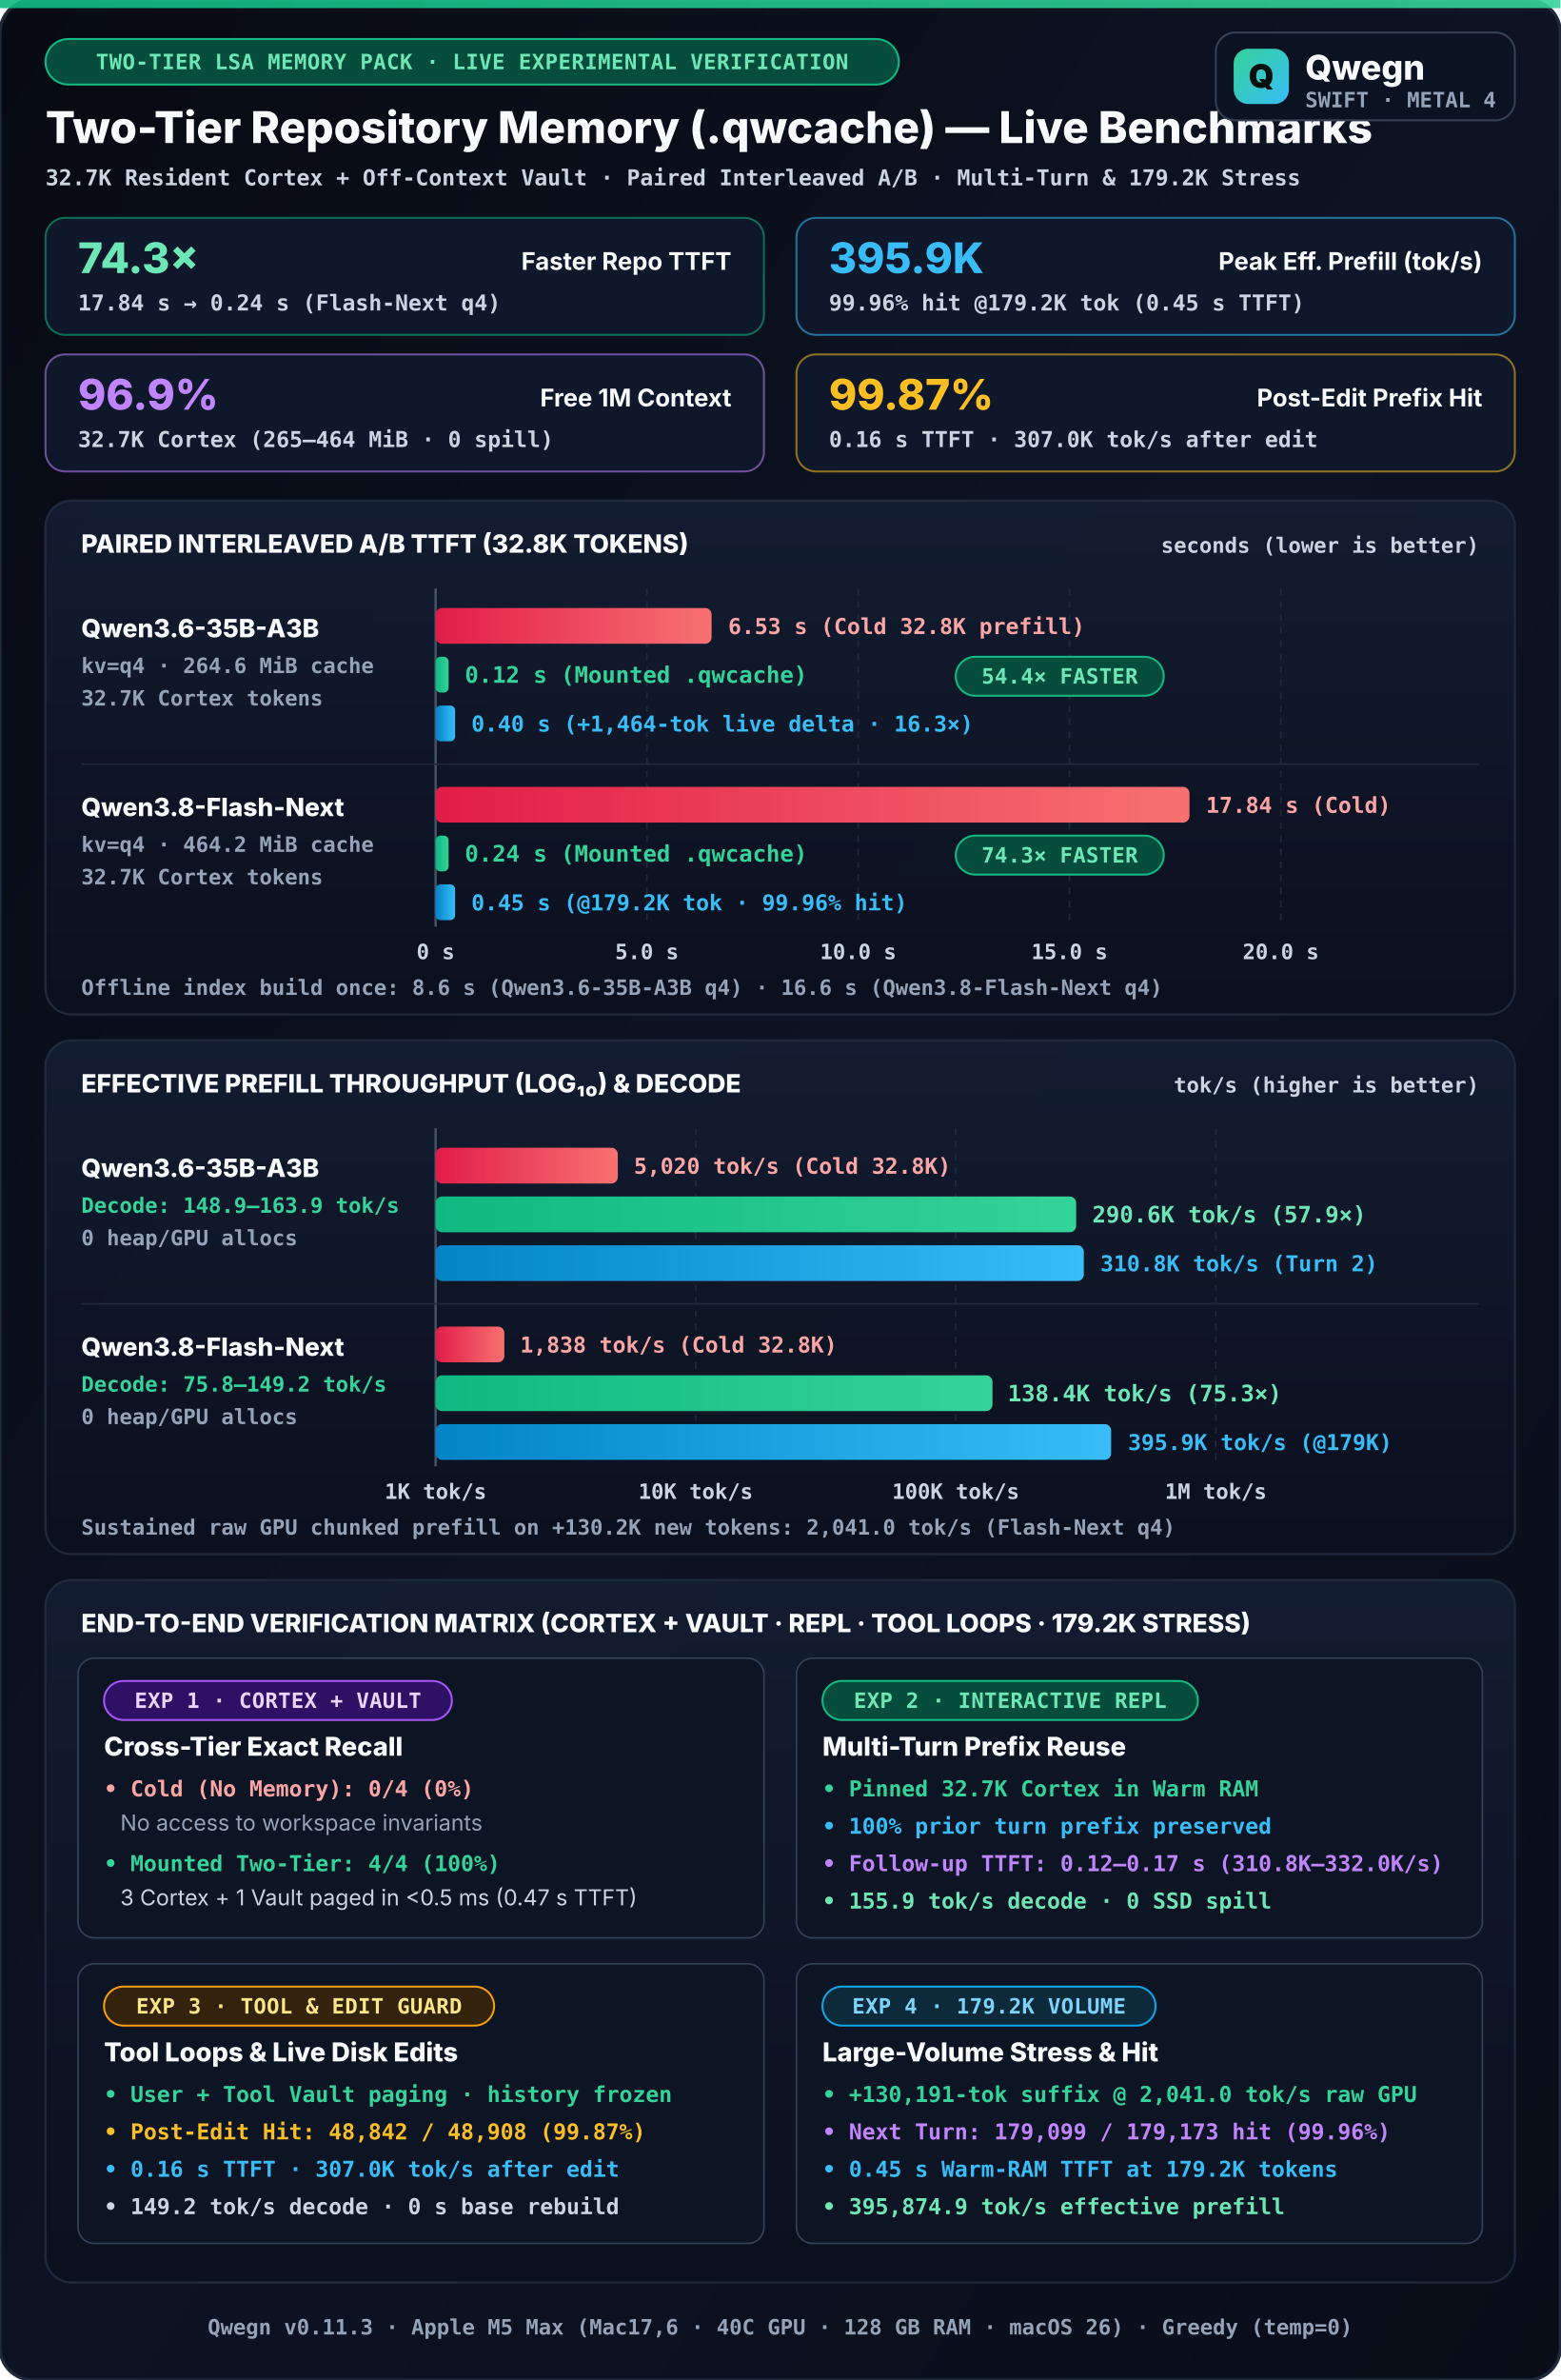
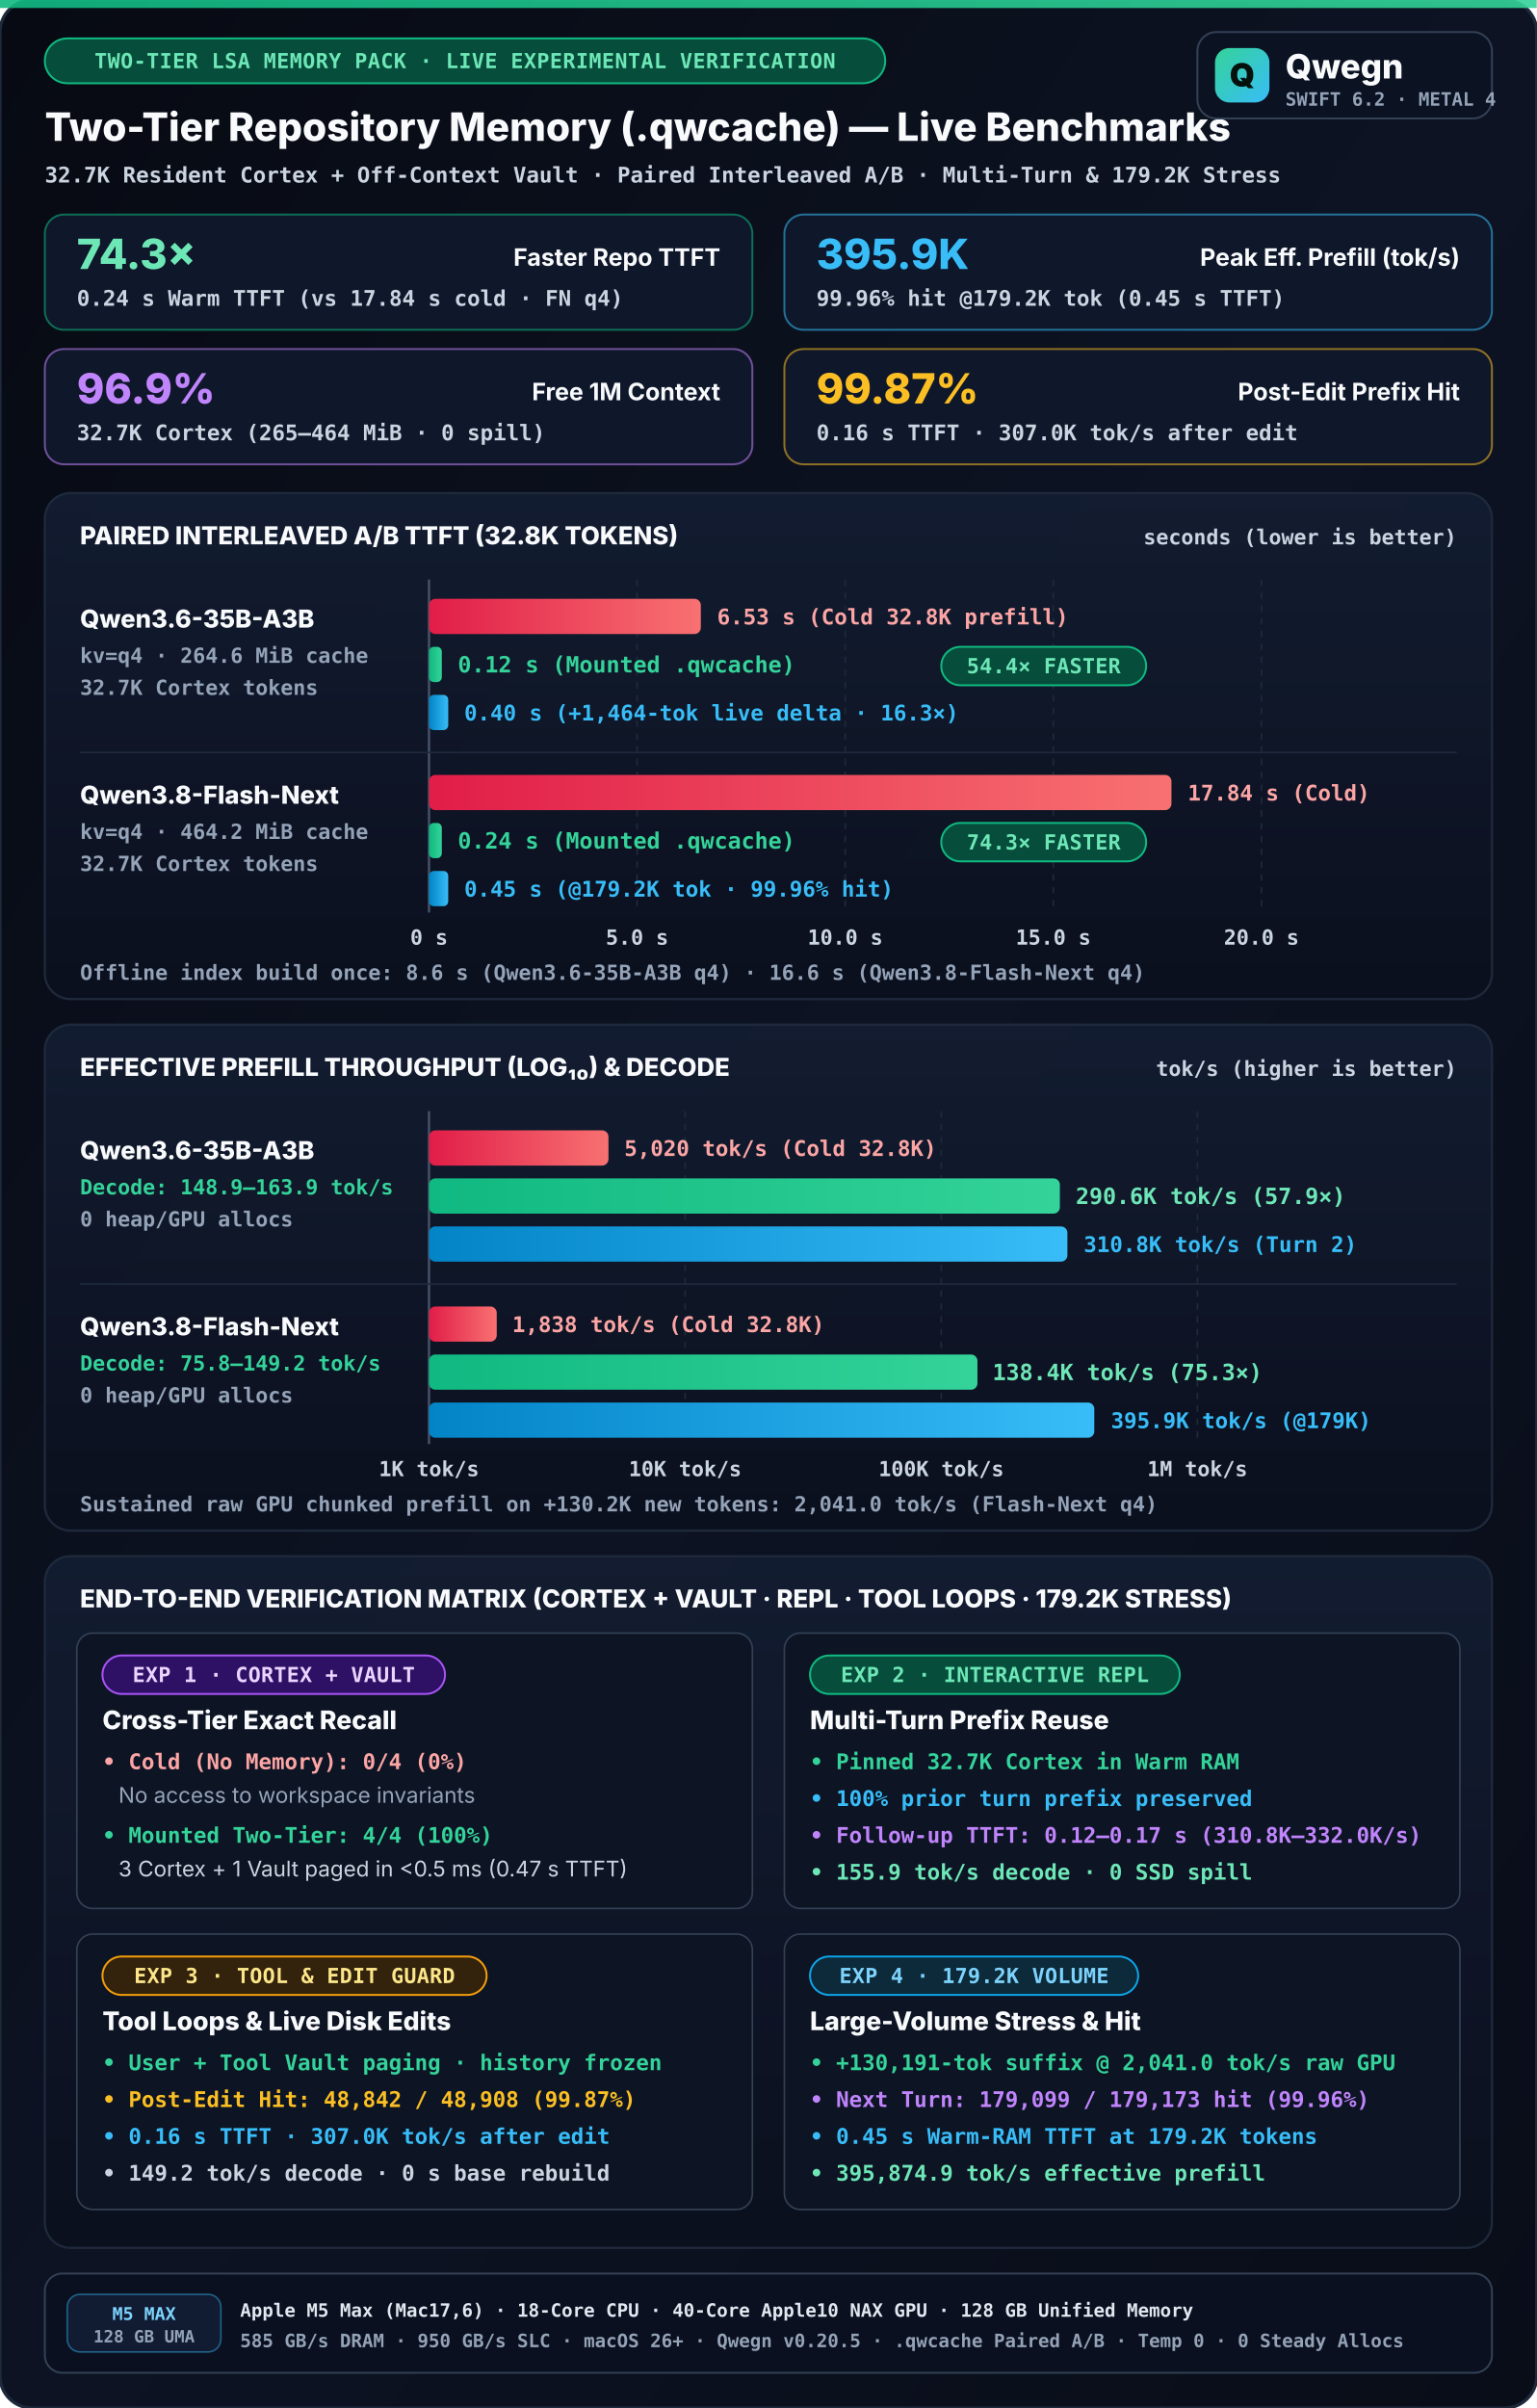
- <svg xmlns="http://www.w3.org/2000/svg" viewBox="0 0 960 1464" width="960" height="1464">
+ <svg xmlns="http://www.w3.org/2000/svg" viewBox="0 0 960 1504" width="960" height="1504">
  <defs>
    <linearGradient id="bg" x1="0" y1="0" x2="1" y2="1">
      <stop offset="0" stop-color="#070a12" />
      <stop offset="0.5" stop-color="#0d1323" />
      <stop offset="1" stop-color="#090d18" />
    </linearGradient>
    <linearGradient id="card" x1="0" y1="0" x2="0" y2="1">
      <stop offset="0" stop-color="#131c31" stop-opacity="0.96" />
      <stop offset="1" stop-color="#0b101d" stop-opacity="0.98" />
    </linearGradient>
    <linearGradient id="emGrad" x1="0" y1="0" x2="1" y2="0">
      <stop offset="0" stop-color="#10b981" />
      <stop offset="1" stop-color="#34d399" />
    </linearGradient>
    <linearGradient id="cyGrad" x1="0" y1="0" x2="1" y2="0">
      <stop offset="0" stop-color="#0284c7" />
      <stop offset="1" stop-color="#38bdf8" />
    </linearGradient>
    <linearGradient id="coGrad" x1="0" y1="0" x2="1" y2="0">
      <stop offset="0" stop-color="#e11d48" />
      <stop offset="1" stop-color="#f87171" />
    </linearGradient>
    <linearGradient id="mark" x1="0" y1="0" x2="1" y2="1">
      <stop offset="0" stop-color="#34d399" />
      <stop offset="1" stop-color="#38bdf8" />
    </linearGradient>
  </defs>
  <style>
    svg { text-rendering: geometricPrecision; -webkit-font-smoothing: antialiased; }
    .title { font-family: -apple-system, BlinkMacSystemFont, "SF Pro Display", "Segoe UI", Roboto, sans-serif; font-weight: 800; }
    .subtitle { font-family: -apple-system, BlinkMacSystemFont, "SF Pro Text", "Segoe UI", Roboto, sans-serif; font-weight: 500; }
    .sans { font-family: -apple-system, BlinkMacSystemFont, "SF Pro Display", "Inter", "Segoe UI", system-ui, sans-serif; }
    .mono { font-family: "SF Mono", "JetBrains Mono", Menlo, Consolas, monospace; font-weight: 600; }
  </style>
-   <rect width="960" height="1464" rx="20" fill="url(#bg)" stroke="#1e293b" stroke-width="2" />
+   <rect width="960" height="1504" rx="20" fill="url(#bg)" stroke="#1e293b" stroke-width="2" />
  <rect x="0" y="0" width="960" height="5" fill="url(#emGrad)" opacity="0.9" />
  <g transform="translate(28, 24)">
    <rect x="0.0" y="0.0" width="525" height="28" rx="14.0" fill="#064e3b" stroke="#10b981" stroke-width="1.2" />
    <text x="262.5" y="18.6" text-anchor="middle" class="mono" font-size="13" font-weight="700" fill="#6ee7b7" letter-spacing="0.3">TWO-TIER LSA MEMORY PACK · LIVE EXPERIMENTAL VERIFICATION</text>
-     <text x="0" y="64" class="sans" font-size="27" font-weight="800" fill="#f8fafc">Two-Tier Repository Memory (.qwcache) — Live Benchmarks</text>
+     <text x="0" y="64" class="sans" font-size="24.5" font-weight="800" fill="#f8fafc">Two-Tier Repository Memory (.qwcache) — Live Benchmarks</text>
    <text x="0" y="90" class="mono" font-size="13.5" fill="#cbd5e1">32.7K Resident Cortex + Off-Context Vault · Paired Interleaved A/B · Multi-Turn &amp; 179.2K Stress</text>
  </g>
  <g transform="translate(748, 20)">
    <rect width="184" height="54" rx="12" fill="#0b1222" stroke="#334155" stroke-width="1.2" />
    <rect x="11" y="10" width="34" height="34" rx="9" fill="url(#mark)" />
    <text x="28" y="34" text-anchor="middle" class="sans" font-size="20" font-weight="900" fill="#04110c">Q</text>
    <text x="55" y="29" class="sans" font-size="21" font-weight="800" fill="#f8fafc">Qwegn</text>
-     <text x="55" y="46" class="mono" font-size="13" font-weight="700" fill="#94a3b8">SWIFT · METAL 4</text>
+     <text x="55" y="46" class="mono" font-size="11.5" font-weight="700" fill="#94a3b8">SWIFT 6.2 · METAL 4</text>
  </g>
  <g transform="translate(28, 134)">
    <rect width="442" height="72" rx="12" fill="#0f172a" stroke="#10b981" stroke-opacity="0.55" stroke-width="1.2" />
    <text x="20" y="34" class="sans" font-size="26" font-weight="800" fill="#6ee7b7">74.3×</text>
    <text x="422" y="32" text-anchor="end" class="sans" font-size="15" font-weight="700" fill="#f8fafc">Faster Repo TTFT</text>
-     <text x="20" y="57" class="mono" font-size="13.5" fill="#cbd5e1">17.84 s → 0.24 s (Flash-Next q4)</text>
+     <text x="20" y="57" class="mono" font-size="13.5" fill="#cbd5e1">0.24 s Warm TTFT (vs 17.84 s cold · FN q4)</text>
  </g>
  <g transform="translate(490, 134)">
    <rect width="442" height="72" rx="12" fill="#0f172a" stroke="#38bdf8" stroke-opacity="0.55" stroke-width="1.2" />
    <text x="20" y="34" class="sans" font-size="26" font-weight="800" fill="#38bdf8">395.9K</text>
    <text x="422" y="32" text-anchor="end" class="sans" font-size="15" font-weight="700" fill="#f8fafc">Peak Eff. Prefill (tok/s)</text>
    <text x="20" y="57" class="mono" font-size="13.5" fill="#cbd5e1">99.96% hit @179.2K tok (0.45 s TTFT)</text>
  </g>
  <g transform="translate(28, 218)">
    <rect width="442" height="72" rx="12" fill="#0f172a" stroke="#c084fc" stroke-opacity="0.55" stroke-width="1.2" />
    <text x="20" y="34" class="sans" font-size="26" font-weight="800" fill="#c084fc">96.9%</text>
    <text x="422" y="32" text-anchor="end" class="sans" font-size="15" font-weight="700" fill="#f8fafc">Free 1M Context</text>
    <text x="20" y="57" class="mono" font-size="13.5" fill="#cbd5e1">32.7K Cortex (265–464 MiB · 0 spill)</text>
  </g>
  <g transform="translate(490, 218)">
    <rect width="442" height="72" rx="12" fill="#0f172a" stroke="#fbbf24" stroke-opacity="0.55" stroke-width="1.2" />
    <text x="20" y="34" class="sans" font-size="26" font-weight="800" fill="#fbbf24">99.87%</text>
    <text x="422" y="32" text-anchor="end" class="sans" font-size="15" font-weight="700" fill="#f8fafc">Post-Edit Prefix Hit</text>
    <text x="20" y="57" class="mono" font-size="13.5" fill="#cbd5e1">0.16 s TTFT · 307.0K tok/s after edit</text>
  </g>
  <g transform="translate(28, 308)">
    <rect width="904" height="316" rx="16" fill="url(#card)" stroke="#1e293b" stroke-width="1.4" />
    <text x="22" y="32" class="sans" font-size="15.5" font-weight="800" fill="#f8fafc">PAIRED INTERLEAVED A/B TTFT (32.8K TOKENS)</text>
    <text x="882" y="32" text-anchor="end" class="mono" font-size="13" fill="#cbd5e1">seconds (lower is better)</text>
    <line x1="240" y1="54" x2="240" y2="262" stroke="#475569" stroke-width="1.4" />
    <line x1="370" y1="54" x2="370" y2="262" stroke="#1e293b" stroke-width="1" stroke-dasharray="4 4" />
    <line x1="500" y1="54" x2="500" y2="262" stroke="#1e293b" stroke-width="1" stroke-dasharray="4 4" />
    <line x1="630" y1="54" x2="630" y2="262" stroke="#1e293b" stroke-width="1" stroke-dasharray="4 4" />
    <line x1="760" y1="54" x2="760" y2="262" stroke="#1e293b" stroke-width="1" stroke-dasharray="4 4" />
    <text x="240" y="282" text-anchor="middle" class="mono" font-size="13" fill="#cbd5e1">0 s</text>
    <text x="370" y="282" text-anchor="middle" class="mono" font-size="13" fill="#cbd5e1">5.0 s</text>
    <text x="500" y="282" text-anchor="middle" class="mono" font-size="13" fill="#cbd5e1">10.0 s</text>
    <text x="630" y="282" text-anchor="middle" class="mono" font-size="13" fill="#cbd5e1">15.0 s</text>
    <text x="760" y="282" text-anchor="middle" class="mono" font-size="13" fill="#cbd5e1">20.0 s</text>
    <text x="22" y="84" class="sans" font-size="15.5" font-weight="800" fill="#f8fafc">Qwen3.6-35B-A3B</text>
    <text x="22" y="106" class="mono" font-size="13" fill="#94a3b8">kv=q4 · 264.6 MiB cache</text>
    <text x="22" y="126" class="mono" font-size="13" fill="#94a3b8">32.7K Cortex tokens</text>
    <rect x="240" y="66" width="169.8" height="22" rx="4" fill="url(#coGrad)" />
    <text x="420" y="82" class="mono" font-size="13.5" font-weight="700" fill="#fca5a5">6.53 s (Cold 32.8K prefill)</text>
    <rect x="240" y="96" width="8" height="22" rx="3" fill="url(#emGrad)" />
    <text x="258" y="112" class="mono" font-size="14" font-weight="800" fill="#34d399">0.12 s (Mounted .qwcache)</text>
    <rect x="560.0" y="96.0" width="128" height="24" rx="12.0" fill="#064e3b" stroke="#10b981" stroke-width="1.2" />
    <text x="624.0" y="112.5" text-anchor="middle" class="mono" font-size="13" font-weight="700" fill="#6ee7b7" letter-spacing="0.2">54.4× FASTER</text>
    <rect x="240" y="126" width="12" height="22" rx="3" fill="url(#cyGrad)" />
    <text x="262" y="142" class="mono" font-size="13.5" font-weight="700" fill="#38bdf8">0.40 s (+1,464-tok live delta · 16.3×)</text>
    <line x1="22" y1="162" x2="882" y2="162" stroke="#1e293b" stroke-width="1" />
    <text x="22" y="194" class="sans" font-size="15.5" font-weight="800" fill="#f8fafc">Qwen3.8-Flash-Next</text>
    <text x="22" y="216" class="mono" font-size="13" fill="#94a3b8">kv=q4 · 464.2 MiB cache</text>
    <text x="22" y="236" class="mono" font-size="13" fill="#94a3b8">32.7K Cortex tokens</text>
    <rect x="240" y="176" width="463.8" height="22" rx="4" fill="url(#coGrad)" />
    <text x="714" y="192" class="mono" font-size="13.5" font-weight="700" fill="#fca5a5">17.84 s (Cold)</text>
    <rect x="240" y="206" width="8" height="22" rx="3" fill="url(#emGrad)" />
    <text x="258" y="222" class="mono" font-size="14" font-weight="800" fill="#34d399">0.24 s (Mounted .qwcache)</text>
    <rect x="560.0" y="206.0" width="128" height="24" rx="12.0" fill="#064e3b" stroke="#10b981" stroke-width="1.2" />
    <text x="624.0" y="222.6" text-anchor="middle" class="mono" font-size="13" font-weight="700" fill="#6ee7b7" letter-spacing="0.2">74.3× FASTER</text>
    <rect x="240" y="236" width="12" height="22" rx="3" fill="url(#cyGrad)" />
    <text x="262" y="252" class="mono" font-size="13.5" font-weight="700" fill="#38bdf8">0.45 s (@179.2K tok · 99.96% hit)</text>
    <text x="22" y="304" class="mono" font-size="13" fill="#94a3b8">Offline index build once: 8.6 s (Qwen3.6-35B-A3B q4) · 16.6 s (Qwen3.8-Flash-Next q4)</text>
  </g>
  <g transform="translate(28, 640)">
    <rect width="904" height="316" rx="16" fill="url(#card)" stroke="#1e293b" stroke-width="1.4" />
    <text x="22" y="32" class="sans" font-size="15.5" font-weight="800" fill="#f8fafc">EFFECTIVE PREFILL THROUGHPUT (LOG₁₀) &amp; DECODE</text>
    <text x="882" y="32" text-anchor="end" class="mono" font-size="13" fill="#cbd5e1">tok/s (higher is better)</text>
    <line x1="240" y1="54" x2="240" y2="262" stroke="#475569" stroke-width="1.4" />
    <line x1="400" y1="54" x2="400" y2="262" stroke="#1e293b" stroke-width="1" stroke-dasharray="4 4" />
    <line x1="560" y1="54" x2="560" y2="262" stroke="#1e293b" stroke-width="1" stroke-dasharray="4 4" />
    <line x1="720" y1="54" x2="720" y2="262" stroke="#1e293b" stroke-width="1" stroke-dasharray="4 4" />
    <text x="240" y="282" text-anchor="middle" class="mono" font-size="13" fill="#cbd5e1">1K tok/s</text>
    <text x="400" y="282" text-anchor="middle" class="mono" font-size="13" fill="#cbd5e1">10K tok/s</text>
    <text x="560" y="282" text-anchor="middle" class="mono" font-size="13" fill="#cbd5e1">100K tok/s</text>
    <text x="720" y="282" text-anchor="middle" class="mono" font-size="13" fill="#cbd5e1">1M tok/s</text>
    <text x="22" y="84" class="sans" font-size="15.5" font-weight="800" fill="#f8fafc">Qwen3.6-35B-A3B</text>
    <text x="22" y="106" class="mono" font-size="13" fill="#34d399">Decode: 148.9–163.9 tok/s</text>
    <text x="22" y="126" class="mono" font-size="13" fill="#94a3b8">0 heap/GPU allocs</text>
    <rect x="240" y="66" width="112.1" height="22" rx="4" fill="url(#coGrad)" />
    <text x="362" y="82" class="mono" font-size="13.5" font-weight="700" fill="#fca5a5">5,020 tok/s (Cold 32.8K)</text>
    <rect x="240" y="96" width="394.1" height="22" rx="4" fill="url(#emGrad)" />
    <text x="644" y="112" class="mono" font-size="14" font-weight="800" fill="#6ee7b7">290.6K tok/s (57.9×)</text>
    <rect x="240" y="126" width="398.8" height="22" rx="4" fill="url(#cyGrad)" />
    <text x="649" y="142" class="mono" font-size="13.5" font-weight="700" fill="#38bdf8">310.8K tok/s (Turn 2)</text>
    <line x1="22" y1="162" x2="882" y2="162" stroke="#1e293b" stroke-width="1" />
    <text x="22" y="194" class="sans" font-size="15.5" font-weight="800" fill="#f8fafc">Qwen3.8-Flash-Next</text>
    <text x="22" y="216" class="mono" font-size="13" fill="#34d399">Decode: 75.8–149.2 tok/s</text>
    <text x="22" y="236" class="mono" font-size="13" fill="#94a3b8">0 heap/GPU allocs</text>
    <rect x="240" y="176" width="42.3" height="22" rx="4" fill="url(#coGrad)" />
    <text x="292" y="192" class="mono" font-size="13.5" font-weight="700" fill="#fca5a5">1,838 tok/s (Cold 32.8K)</text>
    <rect x="240" y="206" width="342.6" height="22" rx="4" fill="url(#emGrad)" />
    <text x="592" y="222" class="mono" font-size="14" font-weight="800" fill="#6ee7b7">138.4K tok/s (75.3×)</text>
    <rect x="240" y="236" width="415.6" height="22" rx="4" fill="url(#cyGrad)" />
    <text x="666" y="252" class="mono" font-size="13.5" font-weight="700" fill="#38bdf8">395.9K tok/s (@179K)</text>
    <text x="22" y="304" class="mono" font-size="13" fill="#94a3b8">Sustained raw GPU chunked prefill on +130.2K new tokens: 2,041.0 tok/s (Flash-Next q4)</text>
  </g>
  <g transform="translate(28, 972)">
    <rect width="904" height="432" rx="16" fill="url(#card)" stroke="#1e293b" stroke-width="1.4" />
    <text x="22" y="32" class="sans" font-size="15.5" font-weight="800" fill="#f8fafc">END-TO-END VERIFICATION MATRIX (CORTEX + VAULT · REPL · TOOL LOOPS · 179.2K STRESS)</text>
    <g transform="translate(20, 48)">
      <rect width="422" height="172" rx="10" fill="#0d1424" stroke="#334155" />
      <rect x="16.0" y="14.0" width="214" height="24" rx="12.0" fill="#2e1065" stroke="#a855f7" stroke-width="1.2" />
      <text x="123.0" y="30.6" text-anchor="middle" class="mono" font-size="13" font-weight="700" fill="#e9d5ff" letter-spacing="0.2">EXP 1 · CORTEX + VAULT</text>
      <text x="16" y="60" class="sans" font-size="16" font-weight="800" fill="#f8fafc">Cross-Tier Exact Recall</text>
      <text x="16" y="85" class="mono" font-size="13.5" fill="#fca5a5">• Cold (No Memory): 0/4 (0%)</text>
      <text x="26" y="106" class="sans" font-size="13.5" fill="#94a3b8">No access to workspace invariants</text>
      <text x="16" y="131" class="mono" font-size="13.5" fill="#34d399">• Mounted Two-Tier: 4/4 (100%)</text>
      <text x="26" y="152" class="sans" font-size="13.5" fill="#cbd5e1">3 Cortex + 1 Vault paged in &lt;0.5 ms (0.47 s TTFT)</text>
    </g>
    <g transform="translate(462, 48)">
      <rect width="422" height="172" rx="10" fill="#0d1424" stroke="#334155" />
      <rect x="16.0" y="14.0" width="231" height="24" rx="12.0" fill="#064e3b" stroke="#10b981" stroke-width="1.2" />
      <text x="131.5" y="30.6" text-anchor="middle" class="mono" font-size="13" font-weight="700" fill="#6ee7b7" letter-spacing="0.2">EXP 2 · INTERACTIVE REPL</text>
      <text x="16" y="60" class="sans" font-size="16" font-weight="800" fill="#f8fafc">Multi-Turn Prefix Reuse</text>
      <text x="16" y="85" class="mono" font-size="13.5" fill="#34d399">• Pinned 32.7K Cortex in Warm RAM</text>
      <text x="16" y="108" class="mono" font-size="13.5" fill="#38bdf8">• 100% prior turn prefix preserved</text>
      <text x="16" y="131" class="mono" font-size="13.5" fill="#c084fc">• Follow-up TTFT: 0.12–0.17 s (310.8K–332.0K/s)</text>
      <text x="16" y="154" class="mono" font-size="13.5" fill="#6ee7b7">• 155.9 tok/s decode · 0 SSD spill</text>
    </g>
    <g transform="translate(20, 236)">
      <rect width="422" height="172" rx="10" fill="#0d1424" stroke="#334155" />
      <rect x="16.0" y="14.0" width="240" height="24" rx="12.0" fill="#33230c" stroke="#f59e0b" stroke-width="1.2" />
      <text x="136.0" y="30.6" text-anchor="middle" class="mono" font-size="13" font-weight="700" fill="#fde68a" letter-spacing="0.2">EXP 3 · TOOL &amp; EDIT GUARD</text>
      <text x="16" y="60" class="sans" font-size="16" font-weight="800" fill="#f8fafc">Tool Loops &amp; Live Disk Edits</text>
      <text x="16" y="85" class="mono" font-size="13.5" fill="#34d399">• User + Tool Vault paging · history frozen</text>
      <text x="16" y="108" class="mono" font-size="13.5" fill="#fbbf24">• Post-Edit Hit: 48,842 / 48,908 (99.87%)</text>
      <text x="16" y="131" class="mono" font-size="13.5" fill="#38bdf8">• 0.16 s TTFT · 307.0K tok/s after edit</text>
      <text x="16" y="154" class="mono" font-size="13.5" fill="#cbd5e1">• 149.2 tok/s decode · 0 s base rebuild</text>
    </g>
    <g transform="translate(462, 236)">
      <rect width="422" height="172" rx="10" fill="#0d1424" stroke="#334155" />
      <rect x="16.0" y="14.0" width="205" height="24" rx="12.0" fill="#0c2a3a" stroke="#0ea5e9" stroke-width="1.2" />
      <text x="118.5" y="30.6" text-anchor="middle" class="mono" font-size="13" font-weight="700" fill="#7dd3fc" letter-spacing="0.2">EXP 4 · 179.2K VOLUME</text>
      <text x="16" y="60" class="sans" font-size="16" font-weight="800" fill="#f8fafc">Large-Volume Stress &amp; Hit</text>
      <text x="16" y="85" class="mono" font-size="13.5" fill="#34d399">• +130,191-tok suffix @ 2,041.0 tok/s raw GPU</text>
      <text x="16" y="108" class="mono" font-size="13.5" fill="#c084fc">• Next Turn: 179,099 / 179,173 hit (99.96%)</text>
      <text x="16" y="131" class="mono" font-size="13.5" fill="#38bdf8">• 0.45 s Warm-RAM TTFT at 179.2K tokens</text>
      <text x="16" y="154" class="mono" font-size="13.5" fill="#6ee7b7">• 395,874.9 tok/s effective prefill</text>
    </g>
  </g>
-   <text x="480" y="1436" text-anchor="middle" class="mono" font-size="13" fill="#94a3b8">Qwegn v0.11.3 · Apple M5 Max (Mac17,6 · 40C GPU · 128 GB RAM · macOS 26) · Greedy (temp=0)</text>
+   <g transform="translate(28, 1420)">
+     <rect width="904" height="62" rx="11" fill="#0a101f" stroke="#334155" stroke-width="1.2" />
+     <rect x="14" y="13" width="96" height="36" rx="8" fill="#111c33" stroke="#38bdf8" stroke-opacity="0.45" stroke-width="1" />
+     <text x="62" y="29" text-anchor="middle" class="mono" font-size="11" font-weight="800" fill="#7dd3fc">M5 MAX</text>
+     <text x="62" y="43" text-anchor="middle" class="mono" font-size="10.5" fill="#94a3b8">128 GB UMA</text>
+     <text x="122" y="27" class="mono" font-size="11.5" font-weight="700" fill="#e2e8f0">Apple M5 Max (Mac17,6) · 18-Core CPU · 40-Core Apple10 NAX GPU · 128 GB Unified Memory</text>
+     <text x="122" y="46" class="mono" font-size="11.5" fill="#94a3b8">585 GB/s DRAM · 950 GB/s SLC · macOS 26+ · Qwegn v0.20.5 · .qwcache Paired A/B · Temp 0 · 0 Steady Allocs</text>
+   </g>
</svg>
